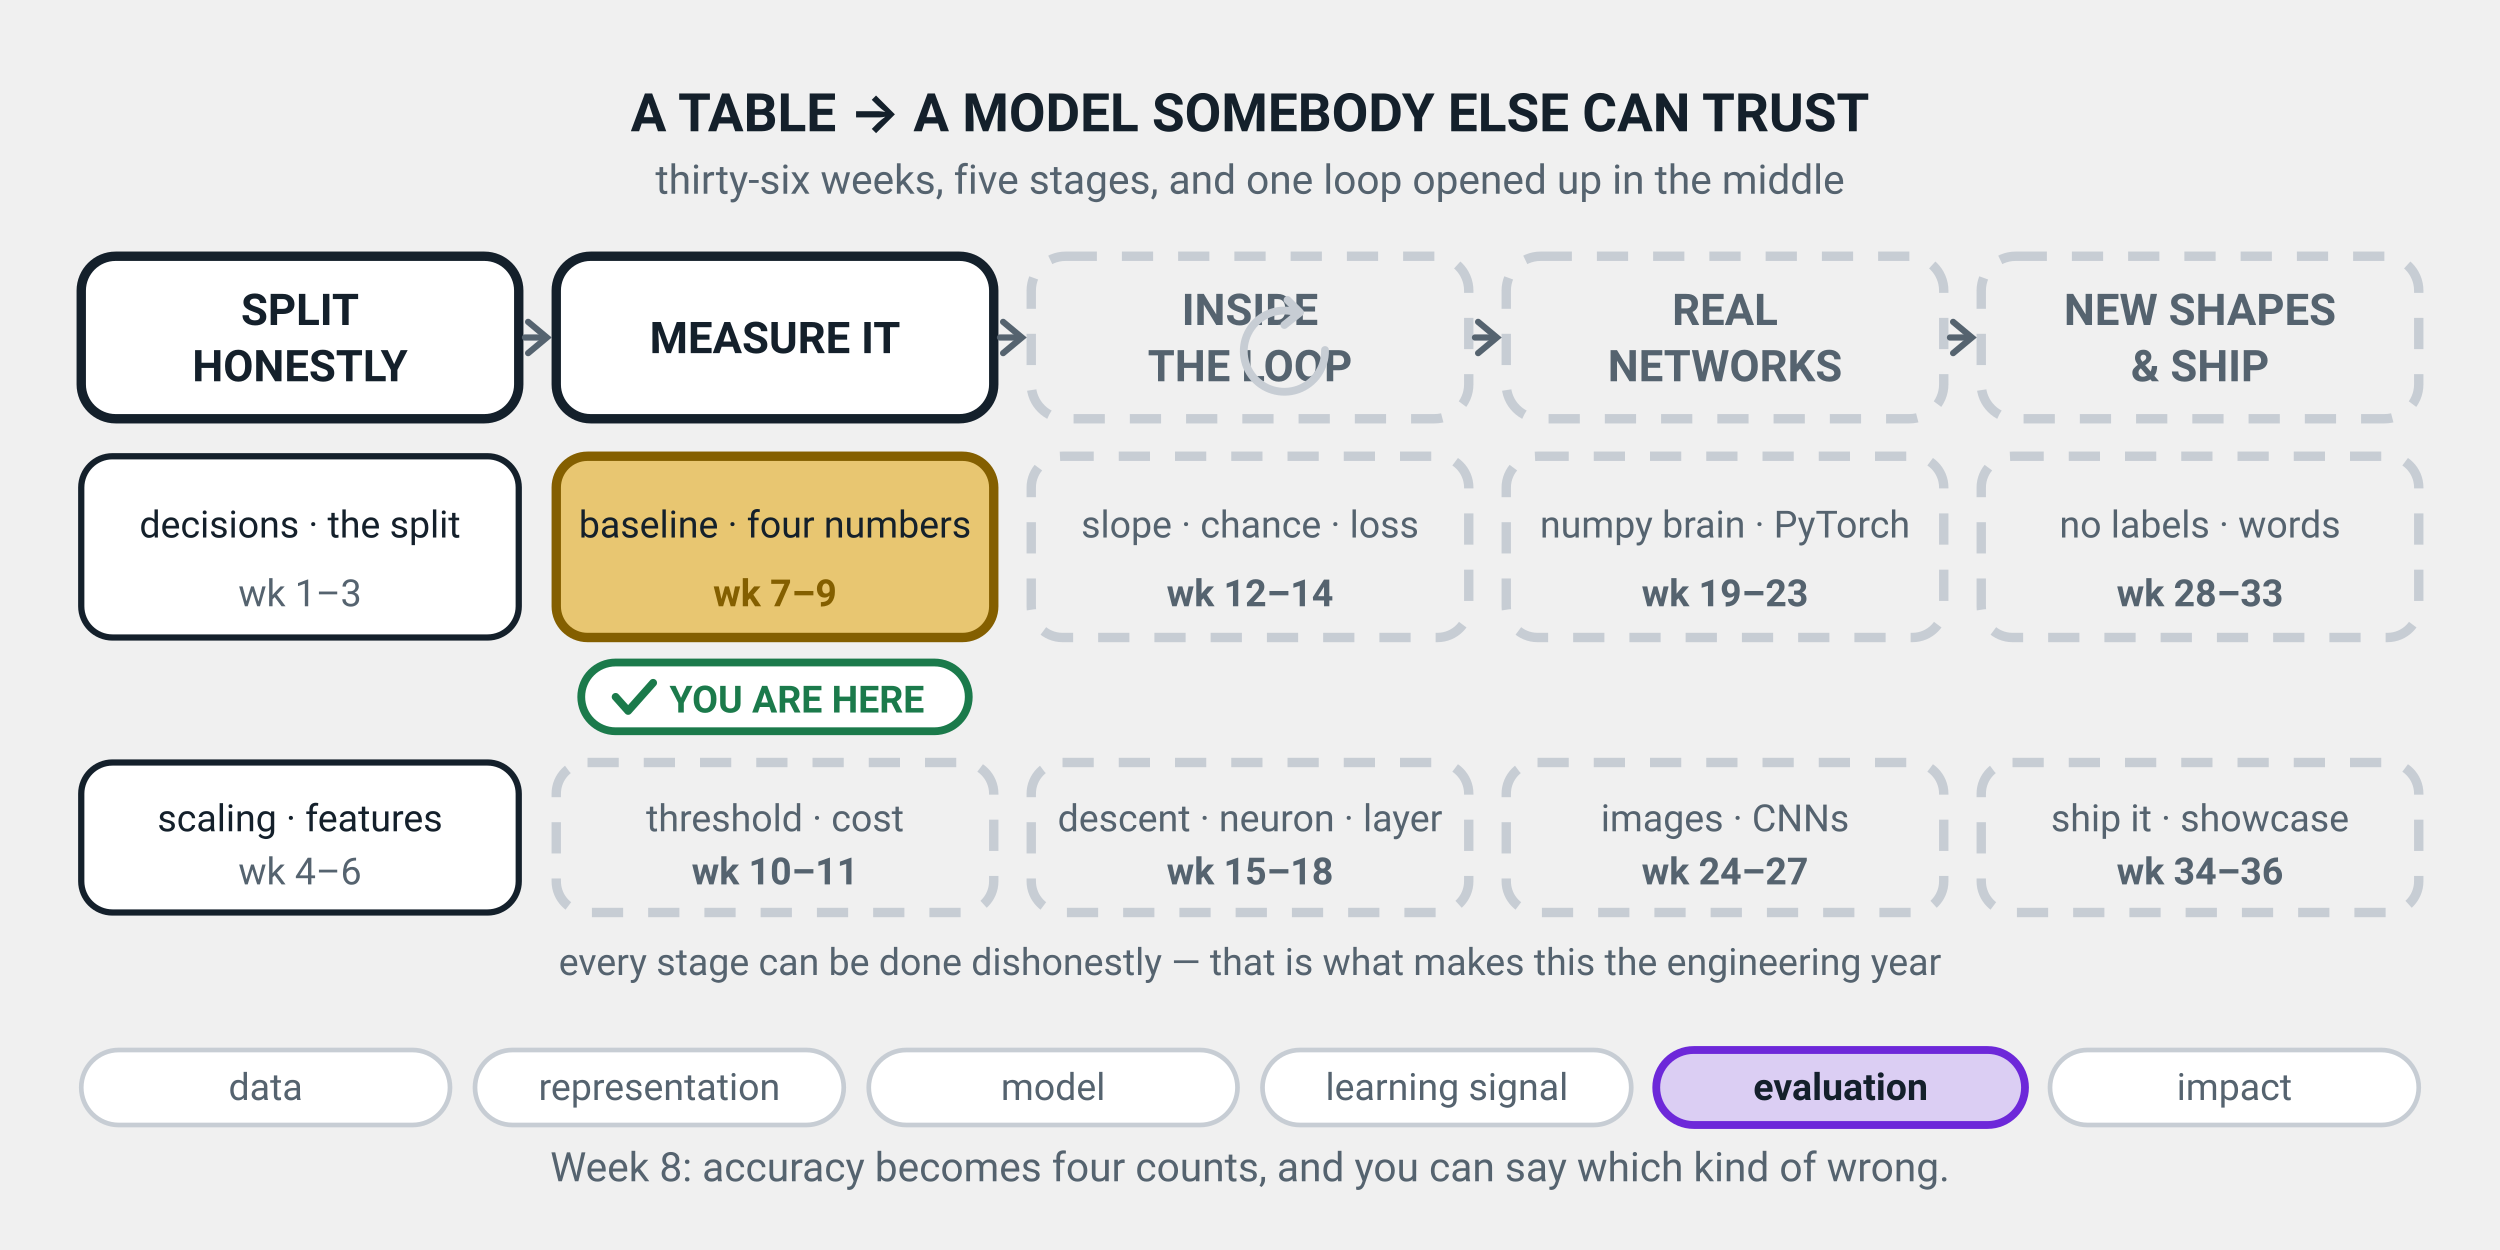
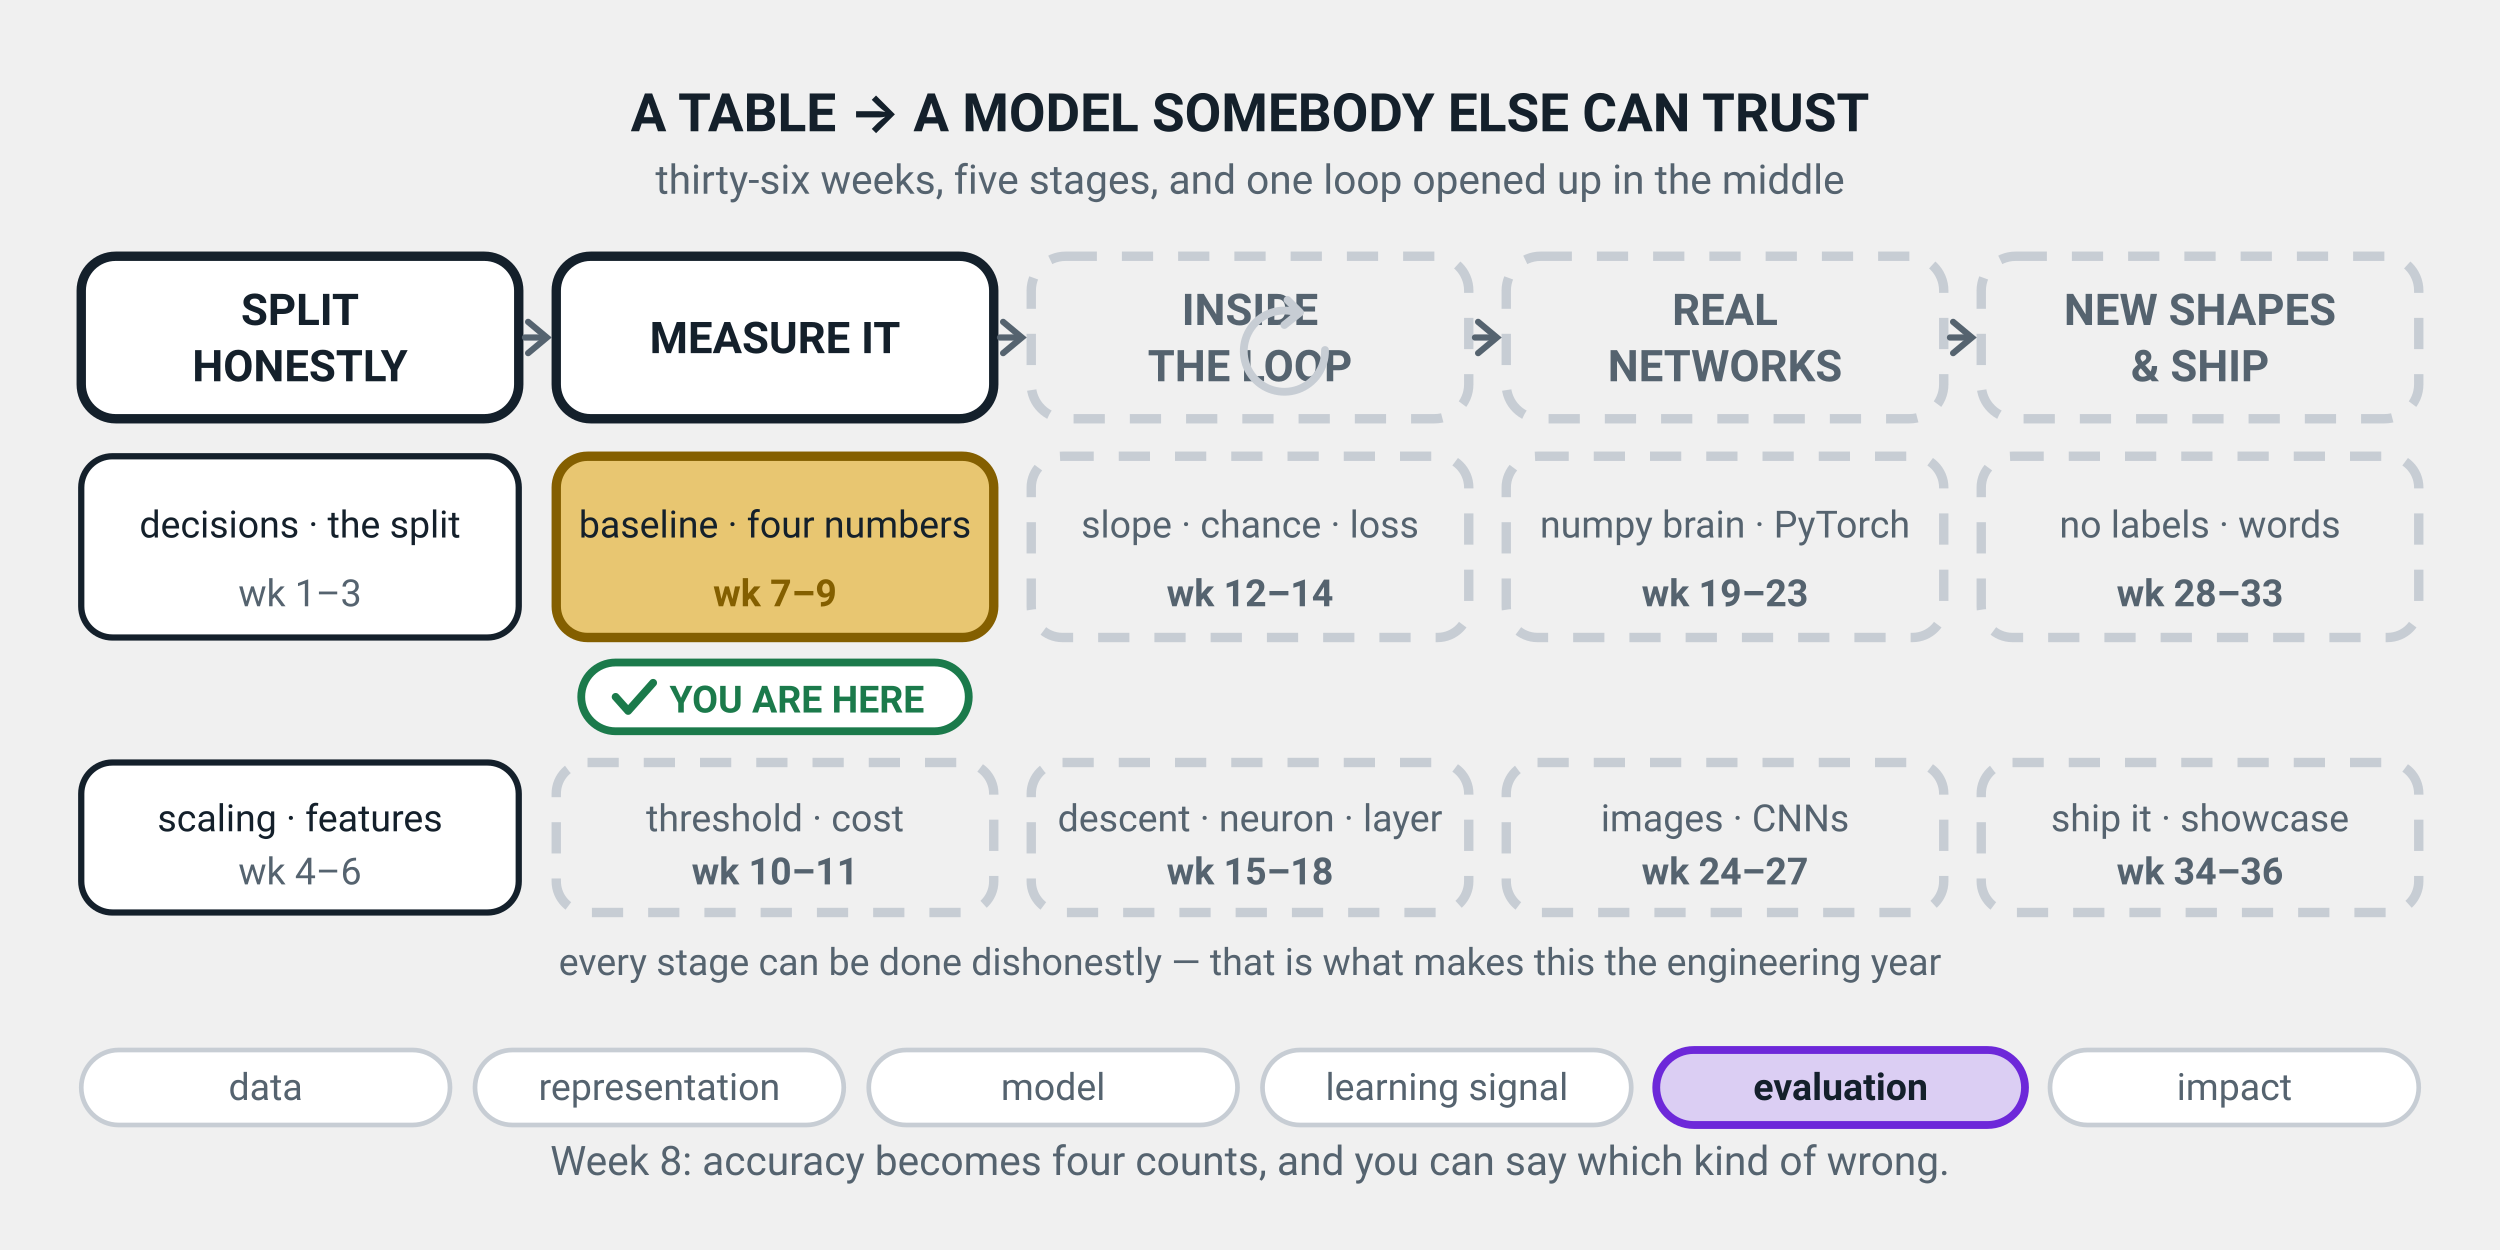
<svg xmlns="http://www.w3.org/2000/svg" viewBox="0 0 800 400" role="img" aria-labelledby="t d" font-family="ui-sans-serif, system-ui, -apple-system, 'Segoe UI', Roboto, sans-serif">
  <text x="400" y="42" text-anchor="middle" font-size="17" font-weight="700" fill="#14202B">
    A TABLE  →  A MODEL SOMEBODY ELSE CAN TRUST</text>
  <text x="400" y="62" text-anchor="middle" font-size="13" fill="#55636F">
    thirty-six weeks, five stages, and one loop opened up in the middle</text>
  <g>
    <rect x="26" y="82" width="140" height="52" rx="11" fill="#FFFFFF" stroke="#14202B" stroke-width="3" />
    <text x="96" y="104" text-anchor="middle" font-size="14" font-weight="700" fill="#14202B">SPLIT</text>
    <text x="96" y="122" text-anchor="middle" font-size="14" font-weight="700" fill="#14202B">HONESTLY</text>
    <rect x="26" y="146" width="140" height="58" rx="10" fill="#FFFFFF" stroke="#14202B" stroke-width="2" />
    <text x="96" y="172" text-anchor="middle" font-size="12" fill="#14202B">decisions · the split</text>
    <text x="96" y="194" text-anchor="middle" font-size="12" fill="#55636F">wk 1–3</text>
    <rect x="26" y="244" width="140" height="48" rx="10" fill="#FFFFFF" stroke="#14202B" stroke-width="2" />
    <text x="96" y="266" text-anchor="middle" font-size="12" fill="#14202B">scaling · features</text>
    <text x="96" y="283" text-anchor="middle" font-size="12" fill="#55636F">wk 4–6</text>
  </g>
  <g>
    <rect x="178" y="82" width="140" height="52" rx="11" fill="#FFFFFF" stroke="#14202B" stroke-width="3" />
    <text x="248" y="113" text-anchor="middle" font-size="14" font-weight="700" fill="#14202B">MEASURE IT</text>
    <rect x="178" y="146" width="140" height="58" rx="10" fill="#E8C671" stroke="#845F00" stroke-width="3" />
    <text x="248" y="172" text-anchor="middle" font-size="12" fill="#14202B">baseline · four numbers</text>
    <text x="248" y="194" text-anchor="middle" font-size="12" font-weight="700" fill="#845F00">wk 7–9</text>
    <rect x="186" y="212" width="124" height="22" rx="11" fill="#FFFFFF" stroke="#1B7A4B" stroke-width="2.5" />
    <path d="M197 223 l4 4.5 l8 -9" fill="none" stroke="#1B7A4B" stroke-width="2.5" stroke-linecap="round" stroke-linejoin="round" />
    <text x="255" y="228" text-anchor="middle" font-size="12" font-weight="700" fill="#1B7A4B">YOU ARE HERE</text>
    <rect x="178" y="244" width="140" height="48" rx="10" fill="none" stroke="#C7CDD4" stroke-width="3" stroke-dasharray="10 8" />
    <text x="248" y="266" text-anchor="middle" font-size="12" fill="#55636F">threshold · cost</text>
    <text x="248" y="283" text-anchor="middle" font-size="12" font-weight="700" fill="#55636F">wk 10–11</text>
  </g>
  <g>
    <rect x="330" y="82" width="140" height="52" rx="11" fill="none" stroke="#C7CDD4" stroke-width="3" stroke-dasharray="10 8" />
    <text x="400" y="104" text-anchor="middle" font-size="14" font-weight="700" fill="#55636F">INSIDE</text>
    <text x="400" y="122" text-anchor="middle" font-size="14" font-weight="700" fill="#55636F">THE LOOP</text>
    <path d="M424 112 a 13 13 0 1 1 -9 -12" fill="none" stroke="#C7CDD4" stroke-width="2.5" stroke-linecap="round" />
    <path d="M412 96 l4 4 -5 4" fill="none" stroke="#C7CDD4" stroke-width="2.5" stroke-linecap="round" stroke-linejoin="round" />
    <rect x="330" y="146" width="140" height="58" rx="10" fill="none" stroke="#C7CDD4" stroke-width="3" stroke-dasharray="10 8" />
    <text x="400" y="172" text-anchor="middle" font-size="12" fill="#55636F">slope · chance · loss</text>
    <text x="400" y="194" text-anchor="middle" font-size="12" font-weight="700" fill="#55636F">wk 12–14</text>
    <rect x="330" y="244" width="140" height="48" rx="10" fill="none" stroke="#C7CDD4" stroke-width="3" stroke-dasharray="10 8" />
    <text x="400" y="266" text-anchor="middle" font-size="12" fill="#55636F">descent · neuron · layer</text>
    <text x="400" y="283" text-anchor="middle" font-size="12" font-weight="700" fill="#55636F">wk 15–18</text>
  </g>
  <g>
    <rect x="482" y="82" width="140" height="52" rx="11" fill="none" stroke="#C7CDD4" stroke-width="3" stroke-dasharray="10 8" />
    <text x="552" y="104" text-anchor="middle" font-size="14" font-weight="700" fill="#55636F">REAL</text>
    <text x="552" y="122" text-anchor="middle" font-size="14" font-weight="700" fill="#55636F">NETWORKS</text>
    <rect x="482" y="146" width="140" height="58" rx="10" fill="none" stroke="#C7CDD4" stroke-width="3" stroke-dasharray="10 8" />
    <text x="552" y="172" text-anchor="middle" font-size="12" fill="#55636F">numpy brain · PyTorch</text>
    <text x="552" y="194" text-anchor="middle" font-size="12" font-weight="700" fill="#55636F">wk 19–23</text>
    <rect x="482" y="244" width="140" height="48" rx="10" fill="none" stroke="#C7CDD4" stroke-width="3" stroke-dasharray="10 8" />
    <text x="552" y="266" text-anchor="middle" font-size="12" fill="#55636F">images · CNNs</text>
    <text x="552" y="283" text-anchor="middle" font-size="12" font-weight="700" fill="#55636F">wk 24–27</text>
  </g>
  <g>
    <rect x="634" y="82" width="140" height="52" rx="11" fill="none" stroke="#C7CDD4" stroke-width="3" stroke-dasharray="10 8" />
    <text x="704" y="104" text-anchor="middle" font-size="14" font-weight="700" fill="#55636F">NEW SHAPES</text>
    <text x="704" y="122" text-anchor="middle" font-size="14" font-weight="700" fill="#55636F">&amp; SHIP</text>
    <rect x="634" y="146" width="140" height="58" rx="10" fill="none" stroke="#C7CDD4" stroke-width="3" stroke-dasharray="10 8" />
    <text x="704" y="172" text-anchor="middle" font-size="12" fill="#55636F">no labels · words</text>
    <text x="704" y="194" text-anchor="middle" font-size="12" font-weight="700" fill="#55636F">wk 28–33</text>
    <rect x="634" y="244" width="140" height="48" rx="10" fill="none" stroke="#C7CDD4" stroke-width="3" stroke-dasharray="10 8" />
    <text x="704" y="266" text-anchor="middle" font-size="12" fill="#55636F">ship it · showcase</text>
    <text x="704" y="283" text-anchor="middle" font-size="12" font-weight="700" fill="#55636F">wk 34–36</text>
  </g>
  <g stroke="#55636F" stroke-width="2" fill="none" stroke-linecap="round">
    <path d="M168 108 L174 108" />
    <path d="M169 103 l6 5 -6 5" />
    <path d="M320 108 L326 108" />
    <path d="M321 103 l6 5 -6 5" />
    <path d="M472 108 L478 108" />
    <path d="M473 103 l6 5 -6 5" />
    <path d="M624 108 L630 108" />
    <path d="M625 103 l6 5 -6 5" />
  </g>
  <text x="400" y="312" text-anchor="middle" font-size="12" fill="#55636F">
    every stage can be done dishonestly — that is what makes this the engineering year</text>
  <g font-size="12" text-anchor="middle">
    <rect x="26" y="336" width="118" height="24" rx="12" fill="#FFFFFF" stroke="#C7CDD4" stroke-width="1.5" />
    <text x="85" y="352" fill="#55636F">data</text>
    <rect x="152" y="336" width="118" height="24" rx="12" fill="#FFFFFF" stroke="#C7CDD4" stroke-width="1.5" />
    <text x="211" y="352" fill="#55636F">representation</text>
    <rect x="278" y="336" width="118" height="24" rx="12" fill="#FFFFFF" stroke="#C7CDD4" stroke-width="1.5" />
    <text x="337" y="352" fill="#55636F">model</text>
    <rect x="404" y="336" width="118" height="24" rx="12" fill="#FFFFFF" stroke="#C7CDD4" stroke-width="1.5" />
    <text x="463" y="352" fill="#55636F">learning signal</text>
    <rect x="530" y="336" width="118" height="24" rx="12" fill="#DBCEF3" stroke="#6D28D9" stroke-width="2.5" />
    <text x="589" y="352" font-weight="700" fill="#14202B">evaluation</text>
    <rect x="656" y="336" width="118" height="24" rx="12" fill="#FFFFFF" stroke="#C7CDD4" stroke-width="1.5" />
    <text x="715" y="352" fill="#55636F">impact</text>
  </g>
-   <text x="400" y="378" text-anchor="middle" font-size="13" fill="#55636F">
+   <text x="400" y="376" text-anchor="middle" font-size="13" fill="#55636F">
    Week 8: accuracy becomes four counts, and you can say which kind of wrong.</text>
</svg>
